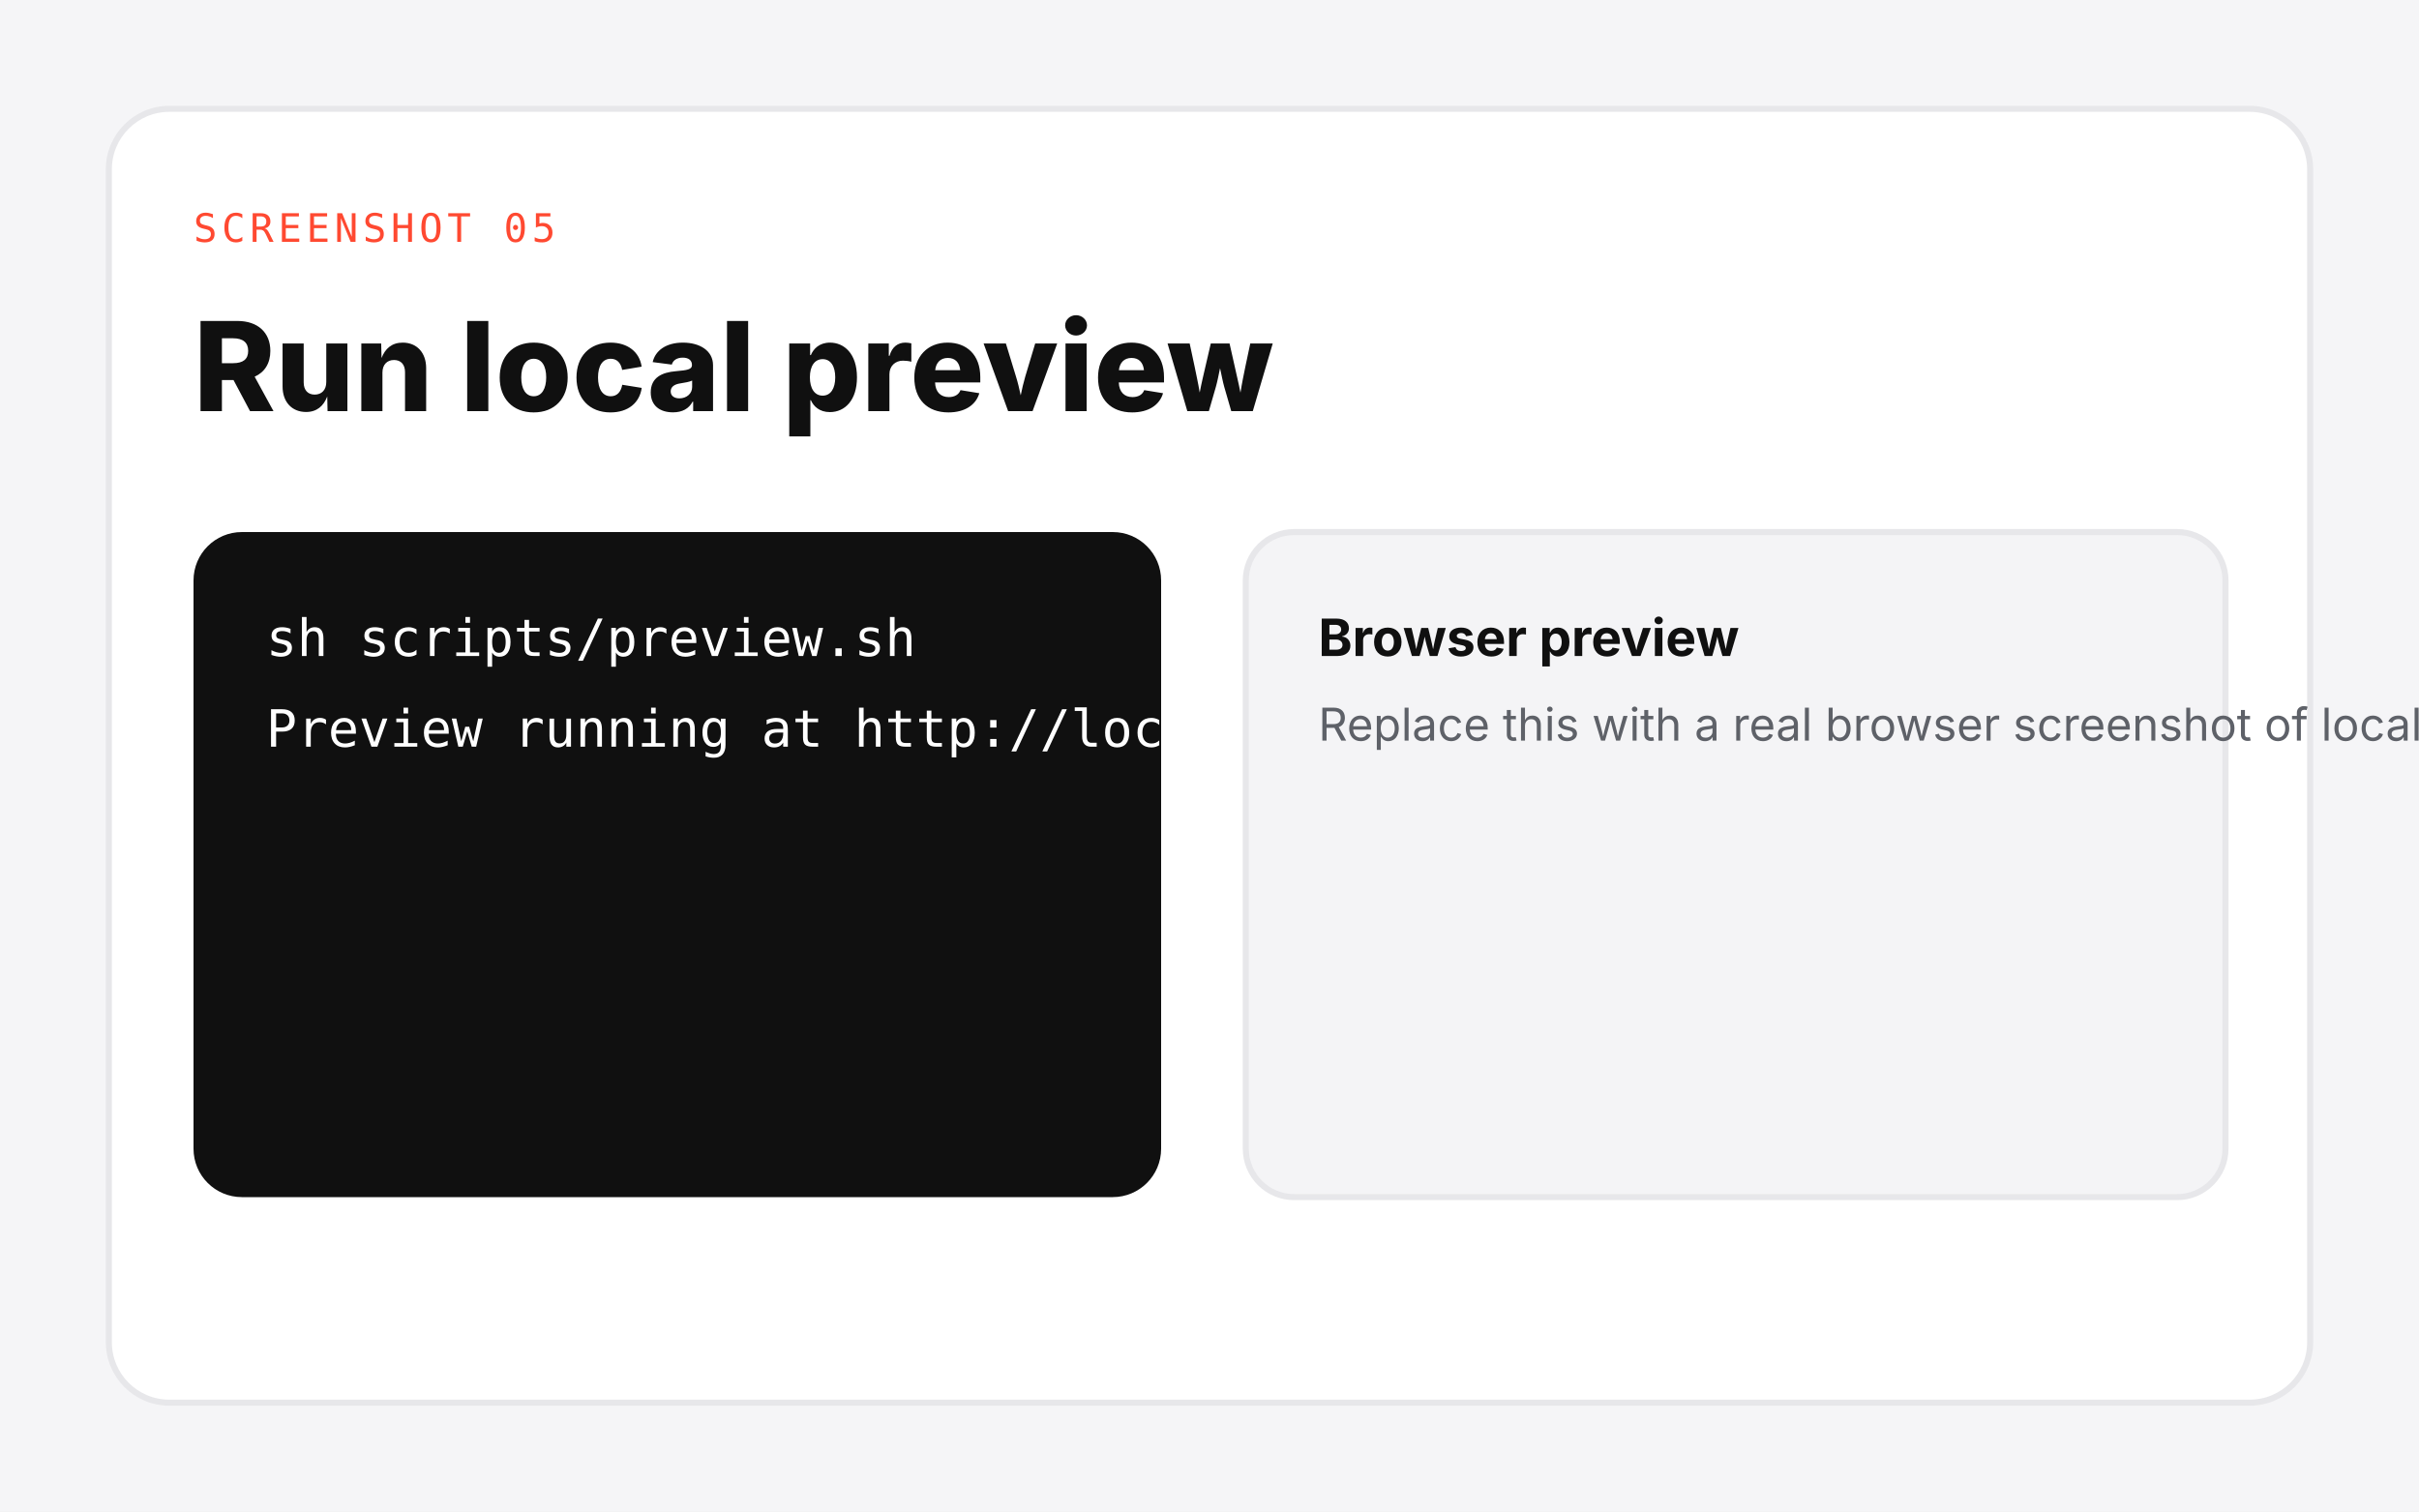
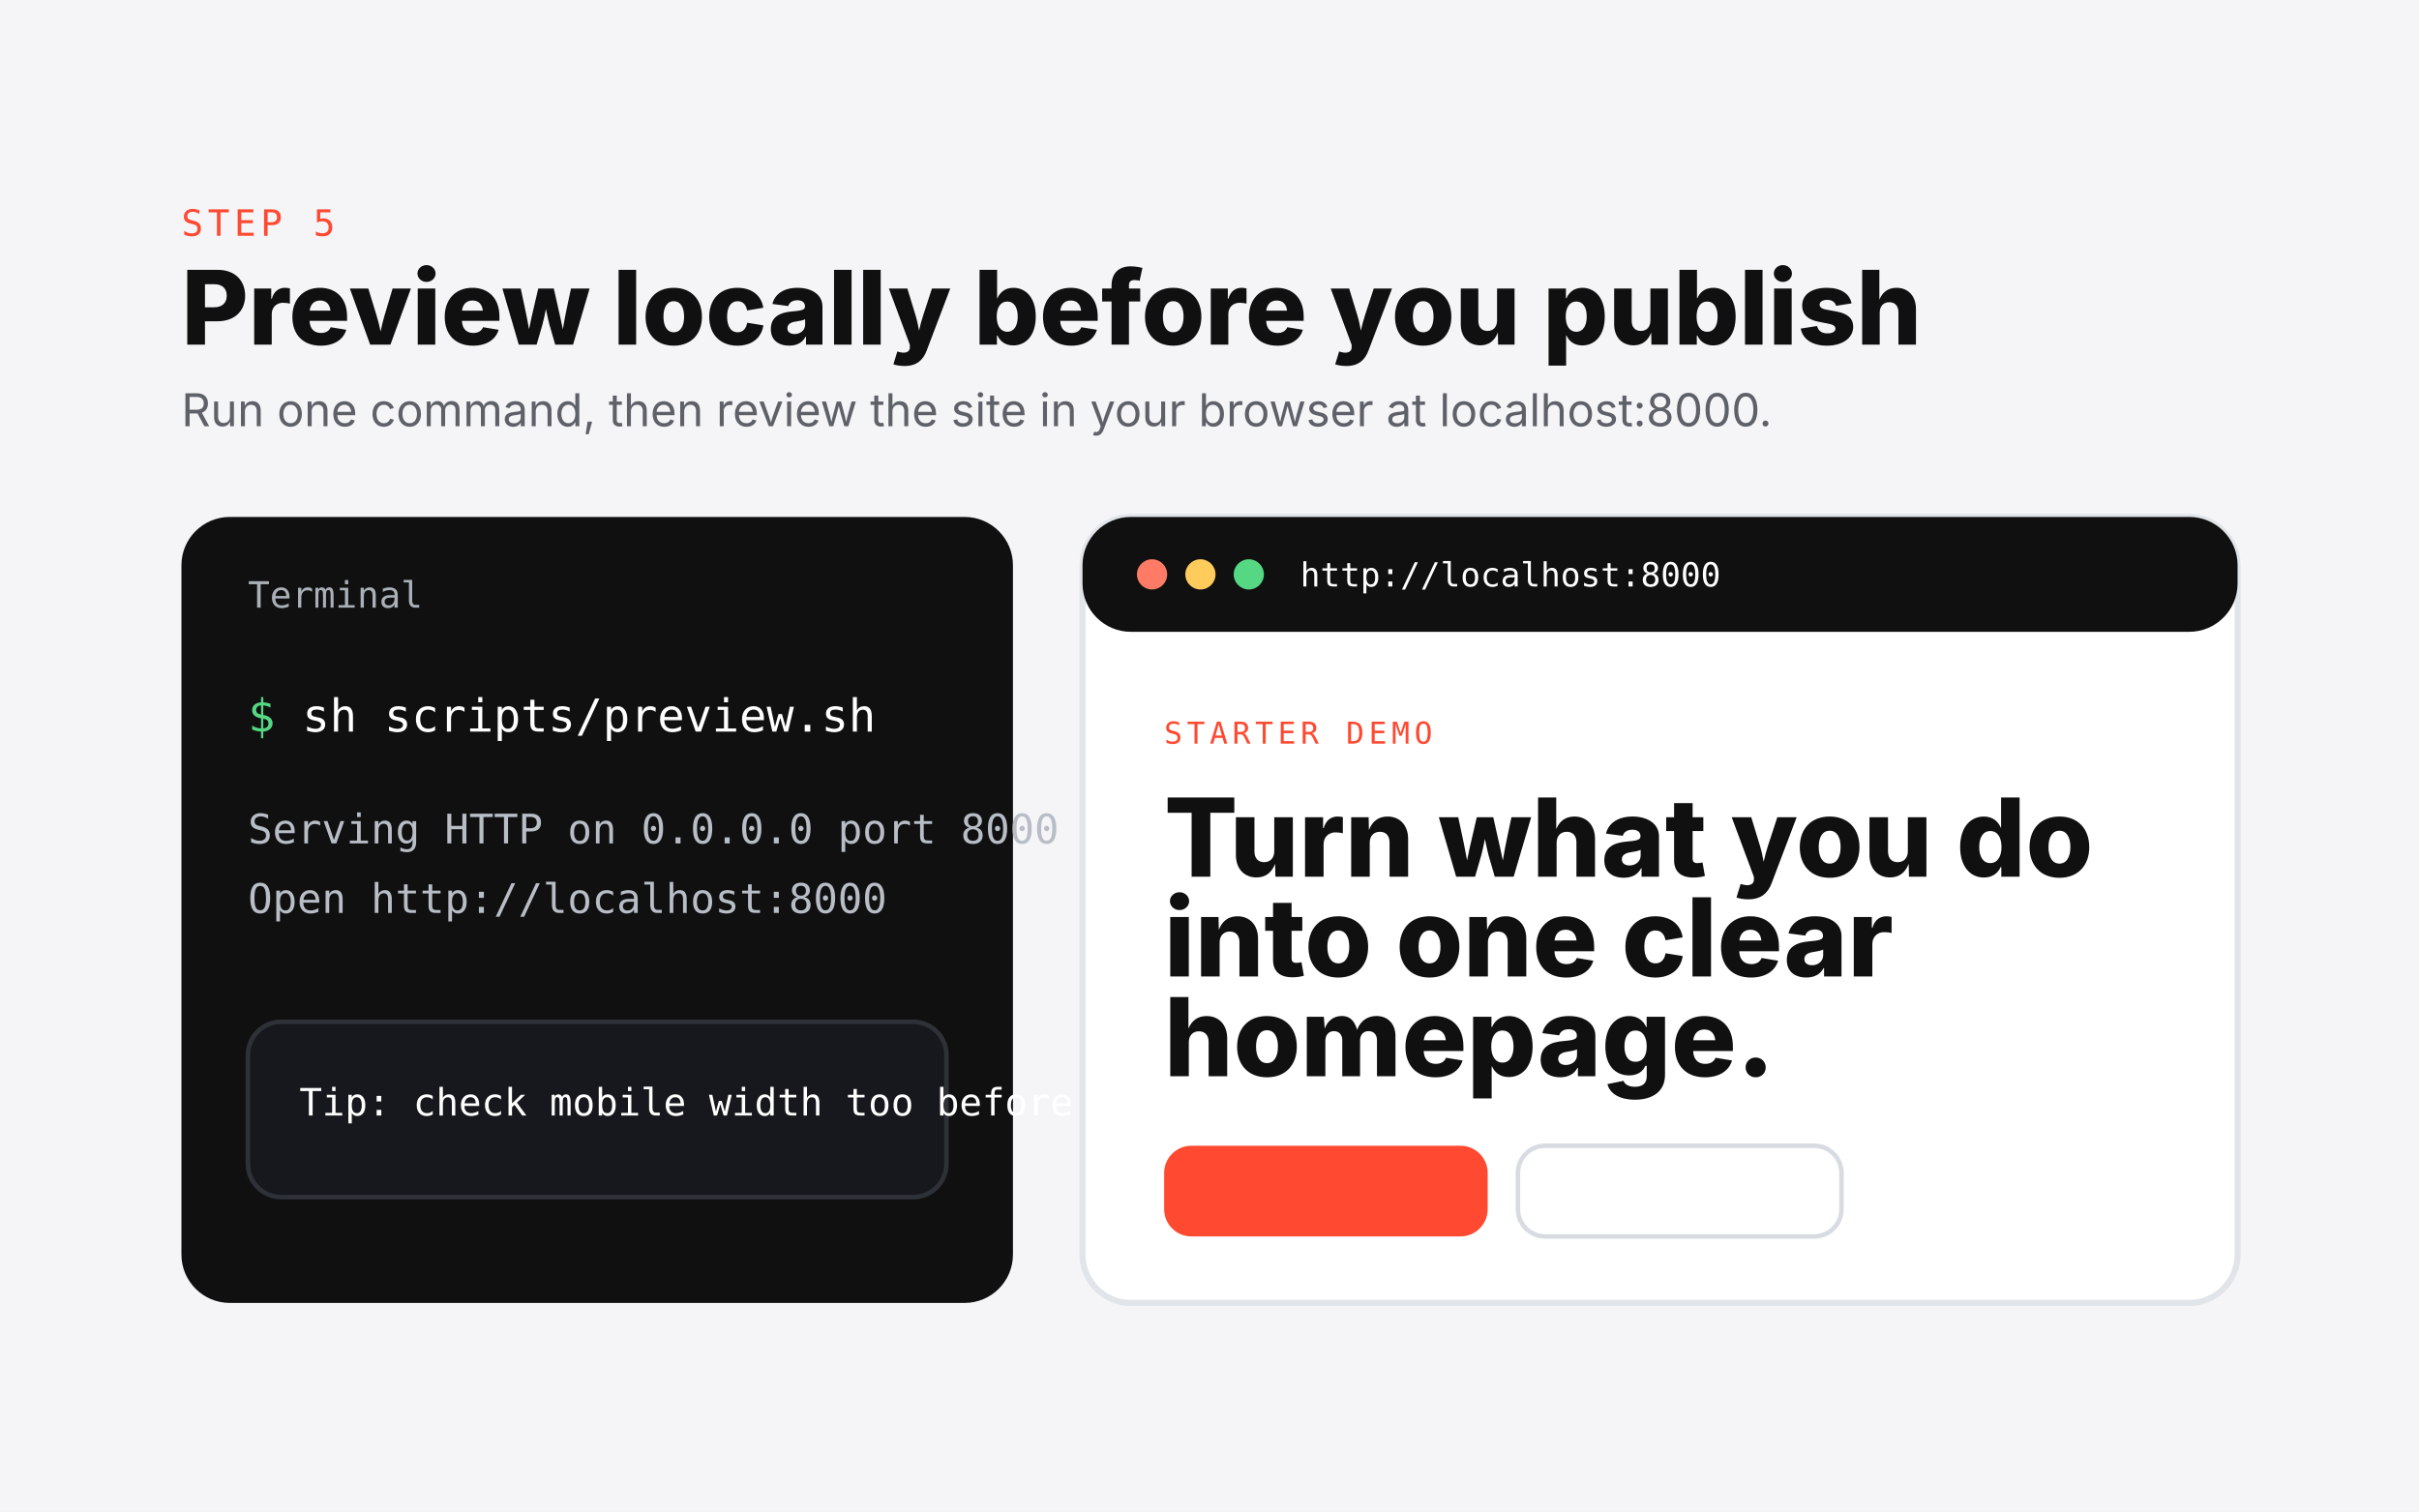
<svg xmlns="http://www.w3.org/2000/svg" width="1600" height="1000" viewBox="0 0 1600 1000" fill="none">
  <rect width="1600" height="1000" fill="#F5F5F7" />
-   <rect x="72" y="72" width="1456" height="856" rx="40" fill="#FFFFFF" stroke="#E7E7EA" stroke-width="4" />
-   <text x="128" y="160" fill="#FF4931" font-family="JetBrains Mono, monospace" font-size="26" letter-spacing="3">SCREENSHOT 05</text>
-   <text x="128" y="272" fill="#101010" font-family="Inter, Arial, sans-serif" font-size="82" font-weight="800">Run local preview</text>
-   <rect x="128" y="352" width="640" height="440" rx="32" fill="#101010" />
-   <text x="176" y="434" fill="#FFFFFF" font-family="JetBrains Mono, monospace" font-size="34">sh scripts/preview.sh</text>
-   <text x="176" y="494" fill="#FFFFFF" font-family="JetBrains Mono, monospace" font-size="34">Preview running at http://localhost:8000</text>
-   <rect x="824" y="352" width="648" height="440" rx="32" fill="#F4F4F6" stroke="#E7E7EA" stroke-width="4" />
-   <text x="872" y="434" fill="#101010" font-family="Inter, Arial, sans-serif" font-size="34" font-weight="700">Browser preview</text>
-   <text x="872" y="490" fill="#5E6168" font-family="Inter, Arial, sans-serif" font-size="30">Replace this with a real browser screenshot of localhost.</text>
+   <text x="120" y="156" fill="#FF4931" font-family="JetBrains Mono, monospace" font-size="24" letter-spacing="3">STEP 5</text>
+   <text x="120" y="228" fill="#101010" font-family="Inter, Arial, sans-serif" font-size="68" font-weight="800">Preview locally before you publish</text>
+   <text x="120" y="282" fill="#5E6168" font-family="Inter, Arial, sans-serif" font-size="30">Run one command, then review the site in your browser at localhost:8000.</text>
+   <rect x="120" y="342" width="550" height="520" rx="32" fill="#101010" />
+   <text x="164" y="402" fill="#AAB0B8" font-family="JetBrains Mono, monospace" font-size="24">Terminal</text>
+   <text x="164" y="484" fill="#55D784" font-family="JetBrains Mono, monospace" font-size="30">$</text>
+   <text x="200" y="484" fill="#FFFFFF" font-family="JetBrains Mono, monospace" font-size="30">sh scripts/preview.sh</text>
+   <text x="164" y="558" fill="#B8BDC6" font-family="JetBrains Mono, monospace" font-size="27">Serving HTTP on 0.0.0.0 port 8000</text>
+   <text x="164" y="604" fill="#B8BDC6" font-family="JetBrains Mono, monospace" font-size="27">Open http://localhost:8000</text>
+   <rect x="164" y="676" width="462" height="116" rx="22" fill="#17181D" stroke="#2E3138" stroke-width="3" />
+   <text x="198" y="738" fill="#FFFFFF" font-family="JetBrains Mono, monospace" font-size="25">Tip: check mobile width too before you push.</text>
+   <rect x="716" y="342" width="764" height="520" rx="32" fill="#FFFFFF" stroke="#E1E4E8" stroke-width="4" />
+   <rect x="716" y="342" width="764" height="76" rx="32" fill="#101010" />
+   <circle cx="762" cy="380" r="10" fill="#FF7B66" />
+   <circle cx="794" cy="380" r="10" fill="#FFCB5B" />
+   <circle cx="826" cy="380" r="10" fill="#55D784" />
+   <text x="860" y="388" fill="#FFFFFF" font-family="JetBrains Mono, monospace" font-size="22">http://localhost:8000</text>
+   <text x="770" y="492" fill="#FF4931" font-family="JetBrains Mono, monospace" font-size="20" letter-spacing="3">STARTER DEMO</text>
+   <text x="770" y="580" fill="#101010" font-family="Inter, Arial, sans-serif" font-size="72" font-weight="800">Turn what you do</text>
+   <text x="770" y="646" fill="#101010" font-family="Inter, Arial, sans-serif" font-size="72" font-weight="800">into one clear</text>
+   <text x="770" y="712" fill="#101010" font-family="Inter, Arial, sans-serif" font-size="72" font-weight="800">homepage.</text>
+   <rect x="770" y="758" width="214" height="60" rx="18" fill="#FF4931" />
+   <rect x="1004" y="758" width="214" height="60" rx="18" fill="#FFFFFF" stroke="#D8DCE2" stroke-width="3" />
</svg>
